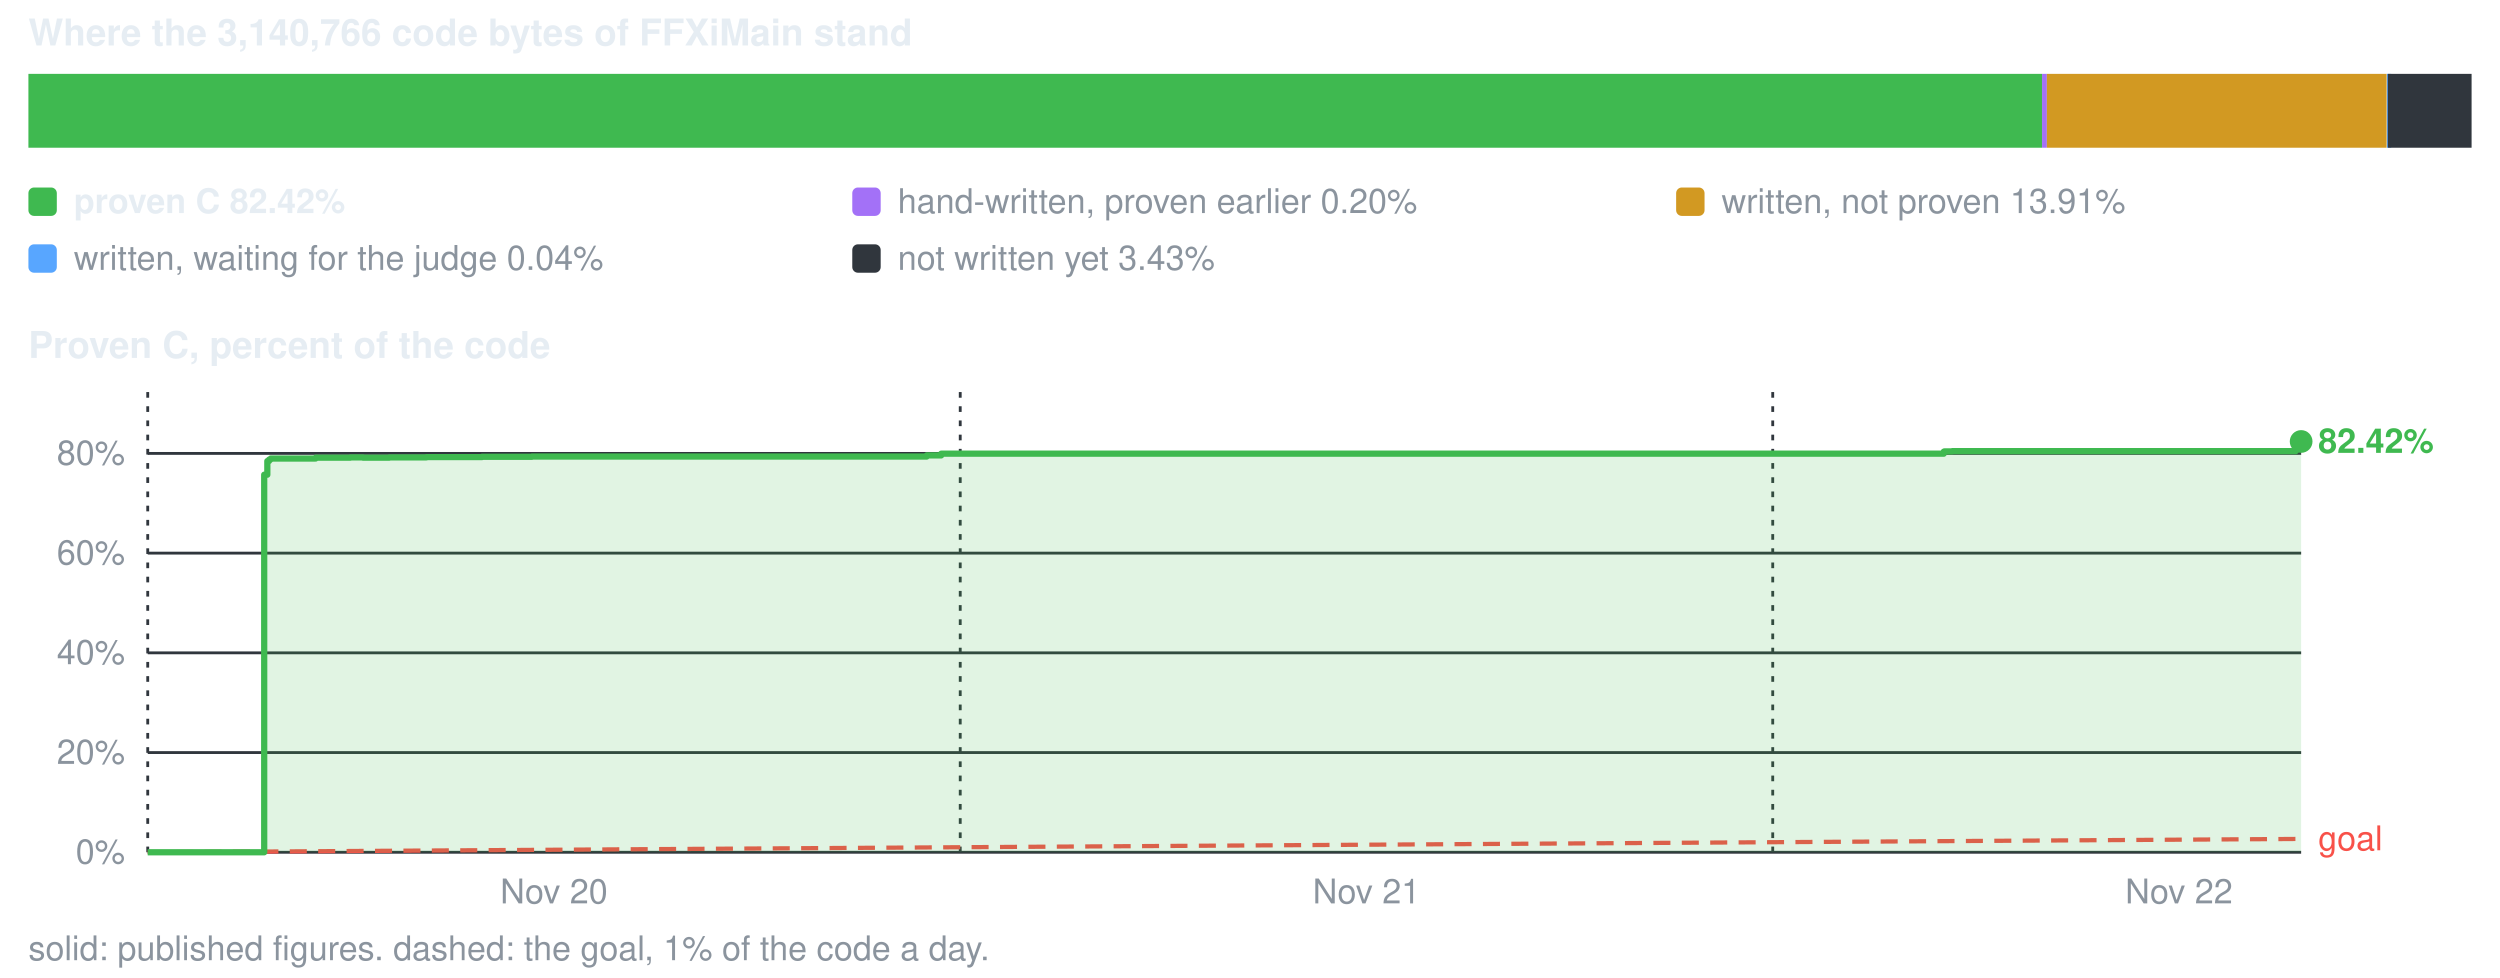
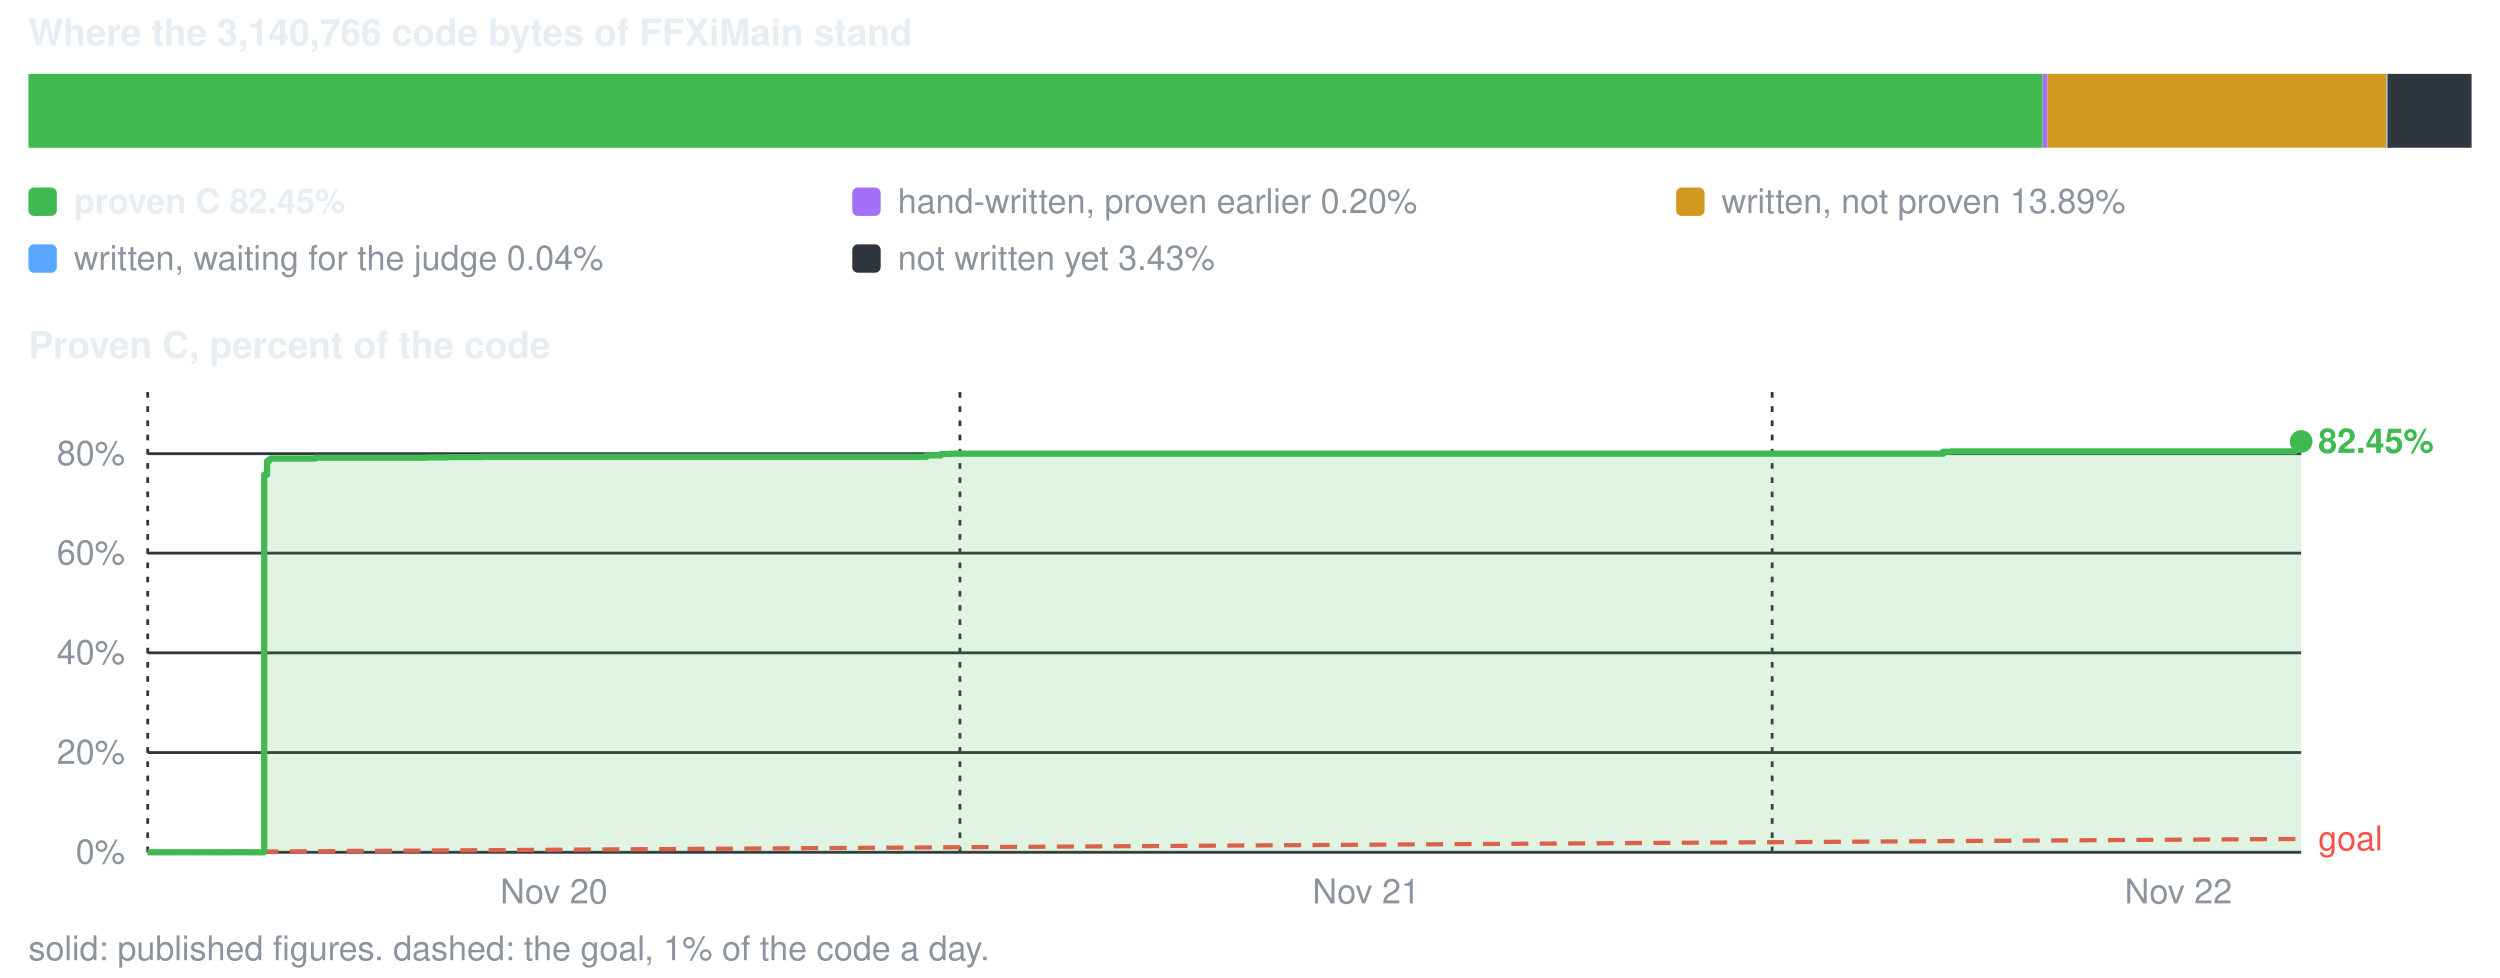
<svg xmlns="http://www.w3.org/2000/svg" viewBox="0 0 880 344" width="880" height="344" role="img" aria-label="conversion progress">
  <style>text{font-family:-apple-system,BlinkMacSystemFont,'Segoe UI',Helvetica,Arial,sans-serif;font-size:12px;fill:#8b949e}.s{fill:#e6edf3;font-weight:600}.b{font-size:13px}</style>
  <text x="10" y="16" class="s b">Where the 3,140,766 code bytes of FFXiMain stand</text>
-   <rect x="10.0" y="26" width="708.8" height="26" fill="#3fb950" />
-   <rect x="718.8" y="26" width="1.7" height="26" fill="#a371f7" />
-   <rect x="720.5" y="26" width="119.6" height="26" fill="#d29922" />
+   <rect x="10.0" y="26" width="709.0" height="26" fill="#3fb950" />
+   <rect x="719.0" y="26" width="1.7" height="26" fill="#a371f7" />
+   <rect x="720.7" y="26" width="119.4" height="26" fill="#d29922" />
  <rect x="840.2" y="26" width="1.5" height="26" fill="#58a6ff" />
  <rect x="840.5" y="26" width="29.5" height="26" fill="#30363d" />
  <rect x="10" y="66" width="10" height="10" rx="2" fill="#3fb950" />
-   <text x="26" y="75" class="s">proven C 82.42%</text>
+   <text x="26" y="75" class="s">proven C 82.45%</text>
  <rect x="300" y="66" width="10" height="10" rx="2" fill="#a371f7" />
  <text x="316" y="75">hand-written, proven earlier 0.20%</text>
  <rect x="590" y="66" width="10" height="10" rx="2" fill="#d29922" />
-   <text x="606" y="75">written, not proven 13.91%</text>
+   <text x="606" y="75">written, not proven 13.89%</text>
  <rect x="10" y="86" width="10" height="10" rx="2" fill="#58a6ff" />
  <text x="26" y="95">written, waiting for the judge 0.04%</text>
  <rect x="300" y="86" width="10" height="10" rx="2" fill="#30363d" />
  <text x="316" y="95">not written yet 3.43%</text>
  <text x="10" y="126" class="s b">Proven C, percent of the code</text>
  <line x1="52" y1="300.0" x2="810" y2="300.0" stroke="#30363d" stroke-width="1" />
  <text x="44" y="304.0" text-anchor="end">0%</text>
  <line x1="52" y1="264.9" x2="810" y2="264.9" stroke="#30363d" stroke-width="1" />
  <text x="44" y="268.9" text-anchor="end">20%</text>
  <line x1="52" y1="229.8" x2="810" y2="229.8" stroke="#30363d" stroke-width="1" />
  <text x="44" y="233.8" text-anchor="end">40%</text>
  <line x1="52" y1="194.7" x2="810" y2="194.7" stroke="#30363d" stroke-width="1" />
  <text x="44" y="198.7" text-anchor="end">60%</text>
-   <line x1="52" y1="159.6" x2="810" y2="159.6" stroke="#30363d" stroke-width="1" />
-   <text x="44" y="163.6" text-anchor="end">80%</text>
+   <line x1="52" y1="159.7" x2="810" y2="159.7" stroke="#30363d" stroke-width="1" />
+   <text x="44" y="163.7" text-anchor="end">80%</text>
  <line x1="52.0" y1="138" x2="52.0" y2="300" stroke="#30363d" stroke-width="1" stroke-dasharray="2 3" />
  <text x="195.0" y="318" text-anchor="middle">Nov 20</text>
-   <line x1="338.0" y1="138" x2="338.0" y2="300" stroke="#30363d" stroke-width="1" stroke-dasharray="2 3" />
-   <text x="481.0" y="318" text-anchor="middle">Nov 21</text>
-   <line x1="624.0" y1="138" x2="624.0" y2="300" stroke="#30363d" stroke-width="1" stroke-dasharray="2 3" />
-   <text x="767.0" y="318" text-anchor="middle">Nov 22</text>
+   <line x1="337.9" y1="138" x2="337.9" y2="300" stroke="#30363d" stroke-width="1" stroke-dasharray="2 3" />
+   <text x="480.9" y="318" text-anchor="middle">Nov 21</text>
+   <line x1="623.8" y1="138" x2="623.8" y2="300" stroke="#30363d" stroke-width="1" stroke-dasharray="2 3" />
+   <text x="766.8" y="318" text-anchor="middle">Nov 22</text>
  <line x1="52.0" y1="300.0" x2="810.0" y2="295.3" stroke="#f85149" stroke-width="1.5" stroke-dasharray="6 4" />
  <text x="816.0" y="299.3" style="fill:#f85149">goal</text>
-   <path d="M52.0 300.0 H93.0 V167.1 H94.1 V162.3 H94.7 V161.8 H95.0 V161.7 H95.3 V161.4 H95.3 V161.4 H111.1 V161.1 H116.8 V161.1 H123.3 V161.0 H123.4 V161.0 H127.8 V161.1 H137.0 V161.0 H143.4 V161.0 H150.1 V160.9 H157.5 V160.9 H169.6 V160.8 H187.2 V160.7 H210.0 V160.7 H326.2 V160.3 H326.5 V160.3 H331.3 V159.7 H334.7 V159.7 H341.2 V159.7 H681.3 V159.7 H684.2 V159.0 H684.4 V158.9 H684.5 V158.9 H687.2 V158.8 H690.5 V158.8 H709.1 V158.8 H808.1 V156.3 H809.6 V155.5 H810.0 V155.4 V300.0 H52.0 Z" fill="#3fb950" fill-opacity="0.16" />
-   <path d="M52.0 300.0 H93.0 V167.1 H94.1 V162.3 H94.7 V161.8 H95.0 V161.7 H95.3 V161.4 H95.3 V161.4 H111.1 V161.1 H116.8 V161.1 H123.3 V161.0 H123.4 V161.0 H127.8 V161.1 H137.0 V161.0 H143.4 V161.0 H150.1 V160.9 H157.5 V160.9 H169.6 V160.8 H187.2 V160.7 H210.0 V160.7 H326.2 V160.3 H326.5 V160.3 H331.3 V159.7 H334.7 V159.7 H341.2 V159.7 H681.3 V159.7 H684.2 V159.0 H684.4 V158.9 H684.5 V158.9 H687.2 V158.8 H690.5 V158.8 H709.1 V158.8 H808.1 V156.3 H809.6 V155.5 H810.0 V155.4" fill="none" stroke="#3fb950" stroke-width="2.2" stroke-linejoin="round" />
+   <path d="M52.0 300.0 H93.0 V167.1 H94.0 V162.3 H94.7 V161.8 H95.0 V161.7 H95.3 V161.4 H95.3 V161.4 H111.1 V161.1 H116.8 V161.1 H123.3 V161.1 H123.4 V161.1 H127.8 V161.1 H136.9 V161.1 H143.4 V161.1 H150.1 V161.0 H157.5 V160.9 H169.6 V160.8 H187.1 V160.8 H210.0 V160.8 H326.1 V160.3 H326.4 V160.3 H331.2 V159.8 H334.7 V159.7 H341.2 V159.7 H681.1 V159.7 H684.0 V159.0 H684.2 V159.0 H684.3 V159.0 H687.0 V158.9 H690.3 V158.9 H708.9 V158.9 H807.9 V156.4 H809.4 V155.6 H809.8 V155.4 H810.0 V155.4 V300.0 H52.0 Z" fill="#3fb950" fill-opacity="0.16" />
+   <path d="M52.0 300.0 H93.0 V167.1 H94.0 V162.3 H94.7 V161.8 H95.0 V161.7 H95.3 V161.4 H95.3 V161.4 H111.1 V161.1 H116.8 V161.1 H123.3 V161.1 H123.4 V161.1 H127.8 V161.1 H136.9 V161.1 H143.4 V161.1 H150.1 V161.0 H157.5 V160.9 H169.6 V160.8 H187.1 V160.8 H210.0 V160.8 H326.1 V160.3 H326.4 V160.3 H331.2 V159.8 H334.7 V159.7 H341.2 V159.7 H681.1 V159.7 H684.0 V159.0 H684.2 V159.0 H684.3 V159.0 H687.0 V158.9 H690.3 V158.9 H708.9 V158.9 H807.9 V156.4 H809.4 V155.6 H809.8 V155.4 H810.0 V155.4" fill="none" stroke="#3fb950" stroke-width="2.2" stroke-linejoin="round" />
  <circle cx="810.0" cy="155.4" r="4" fill="#3fb950" />
-   <text x="816.0" y="159.4" class="s" style="fill:#3fb950">82.42%</text>
+   <text x="816.0" y="159.4" class="s" style="fill:#3fb950">82.45%</text>
  <text x="10" y="338">solid: published figures. dashed: the goal, 1% of the code a day.</text>
</svg>
